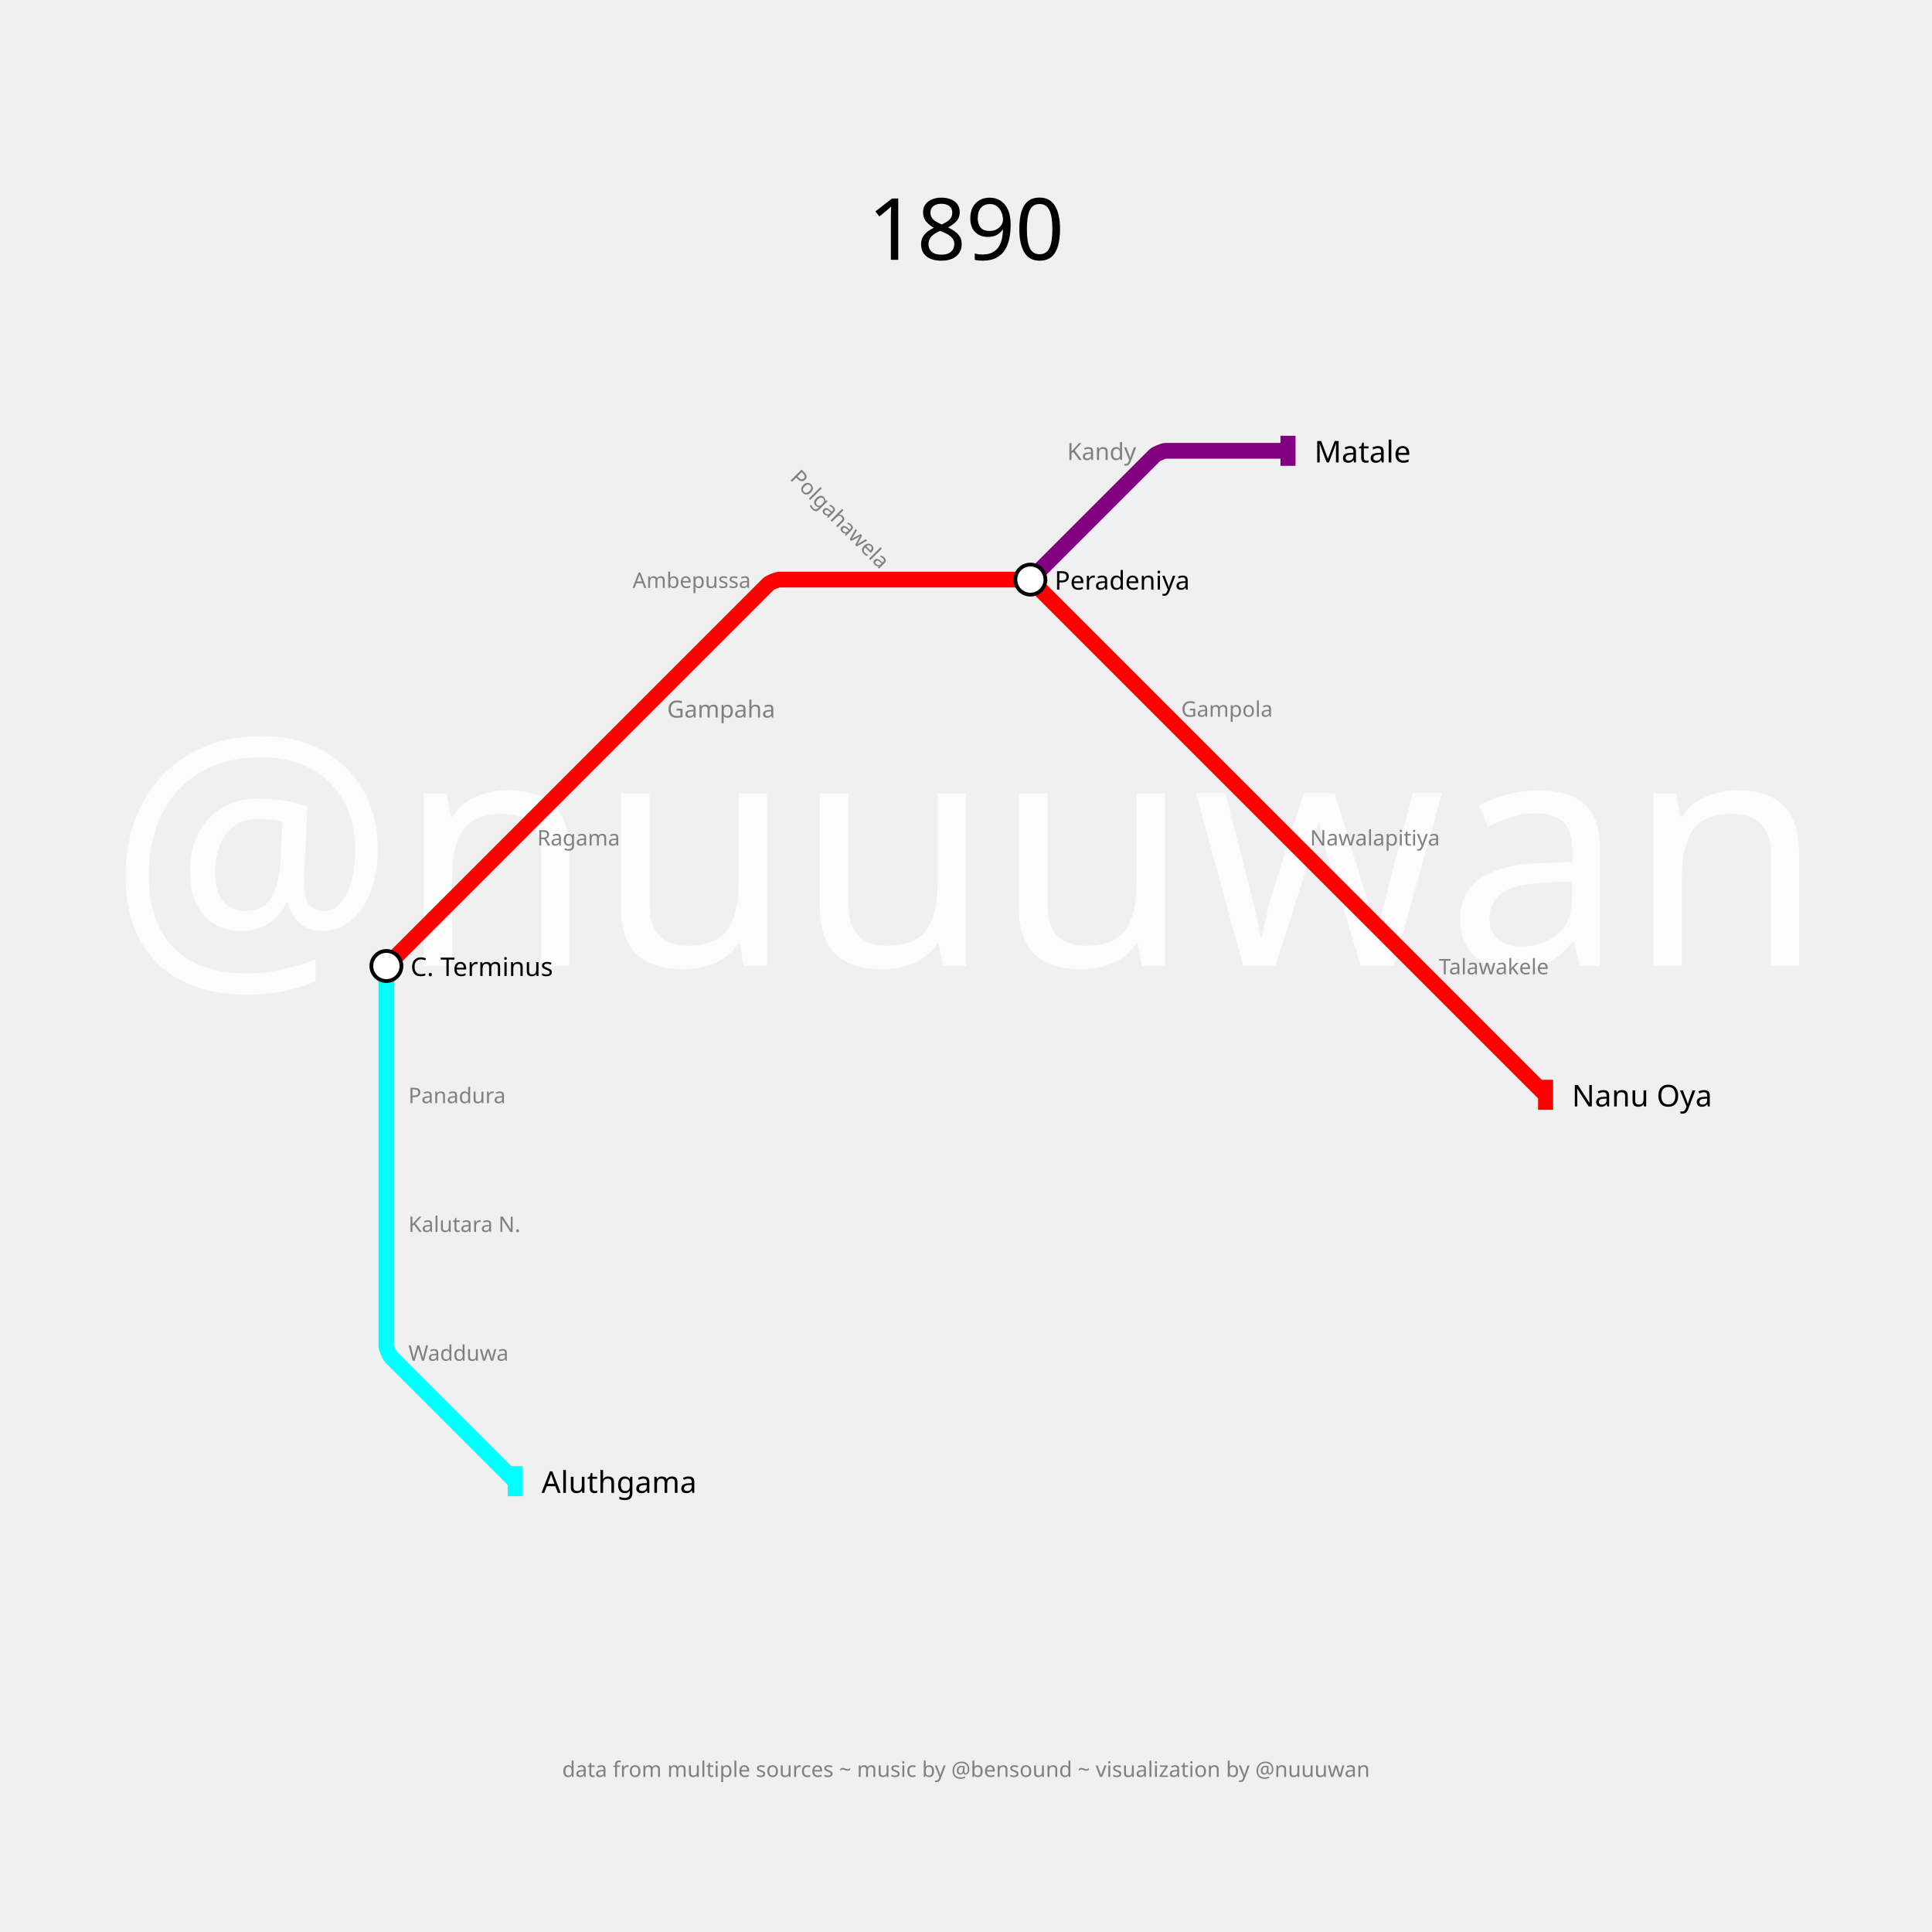
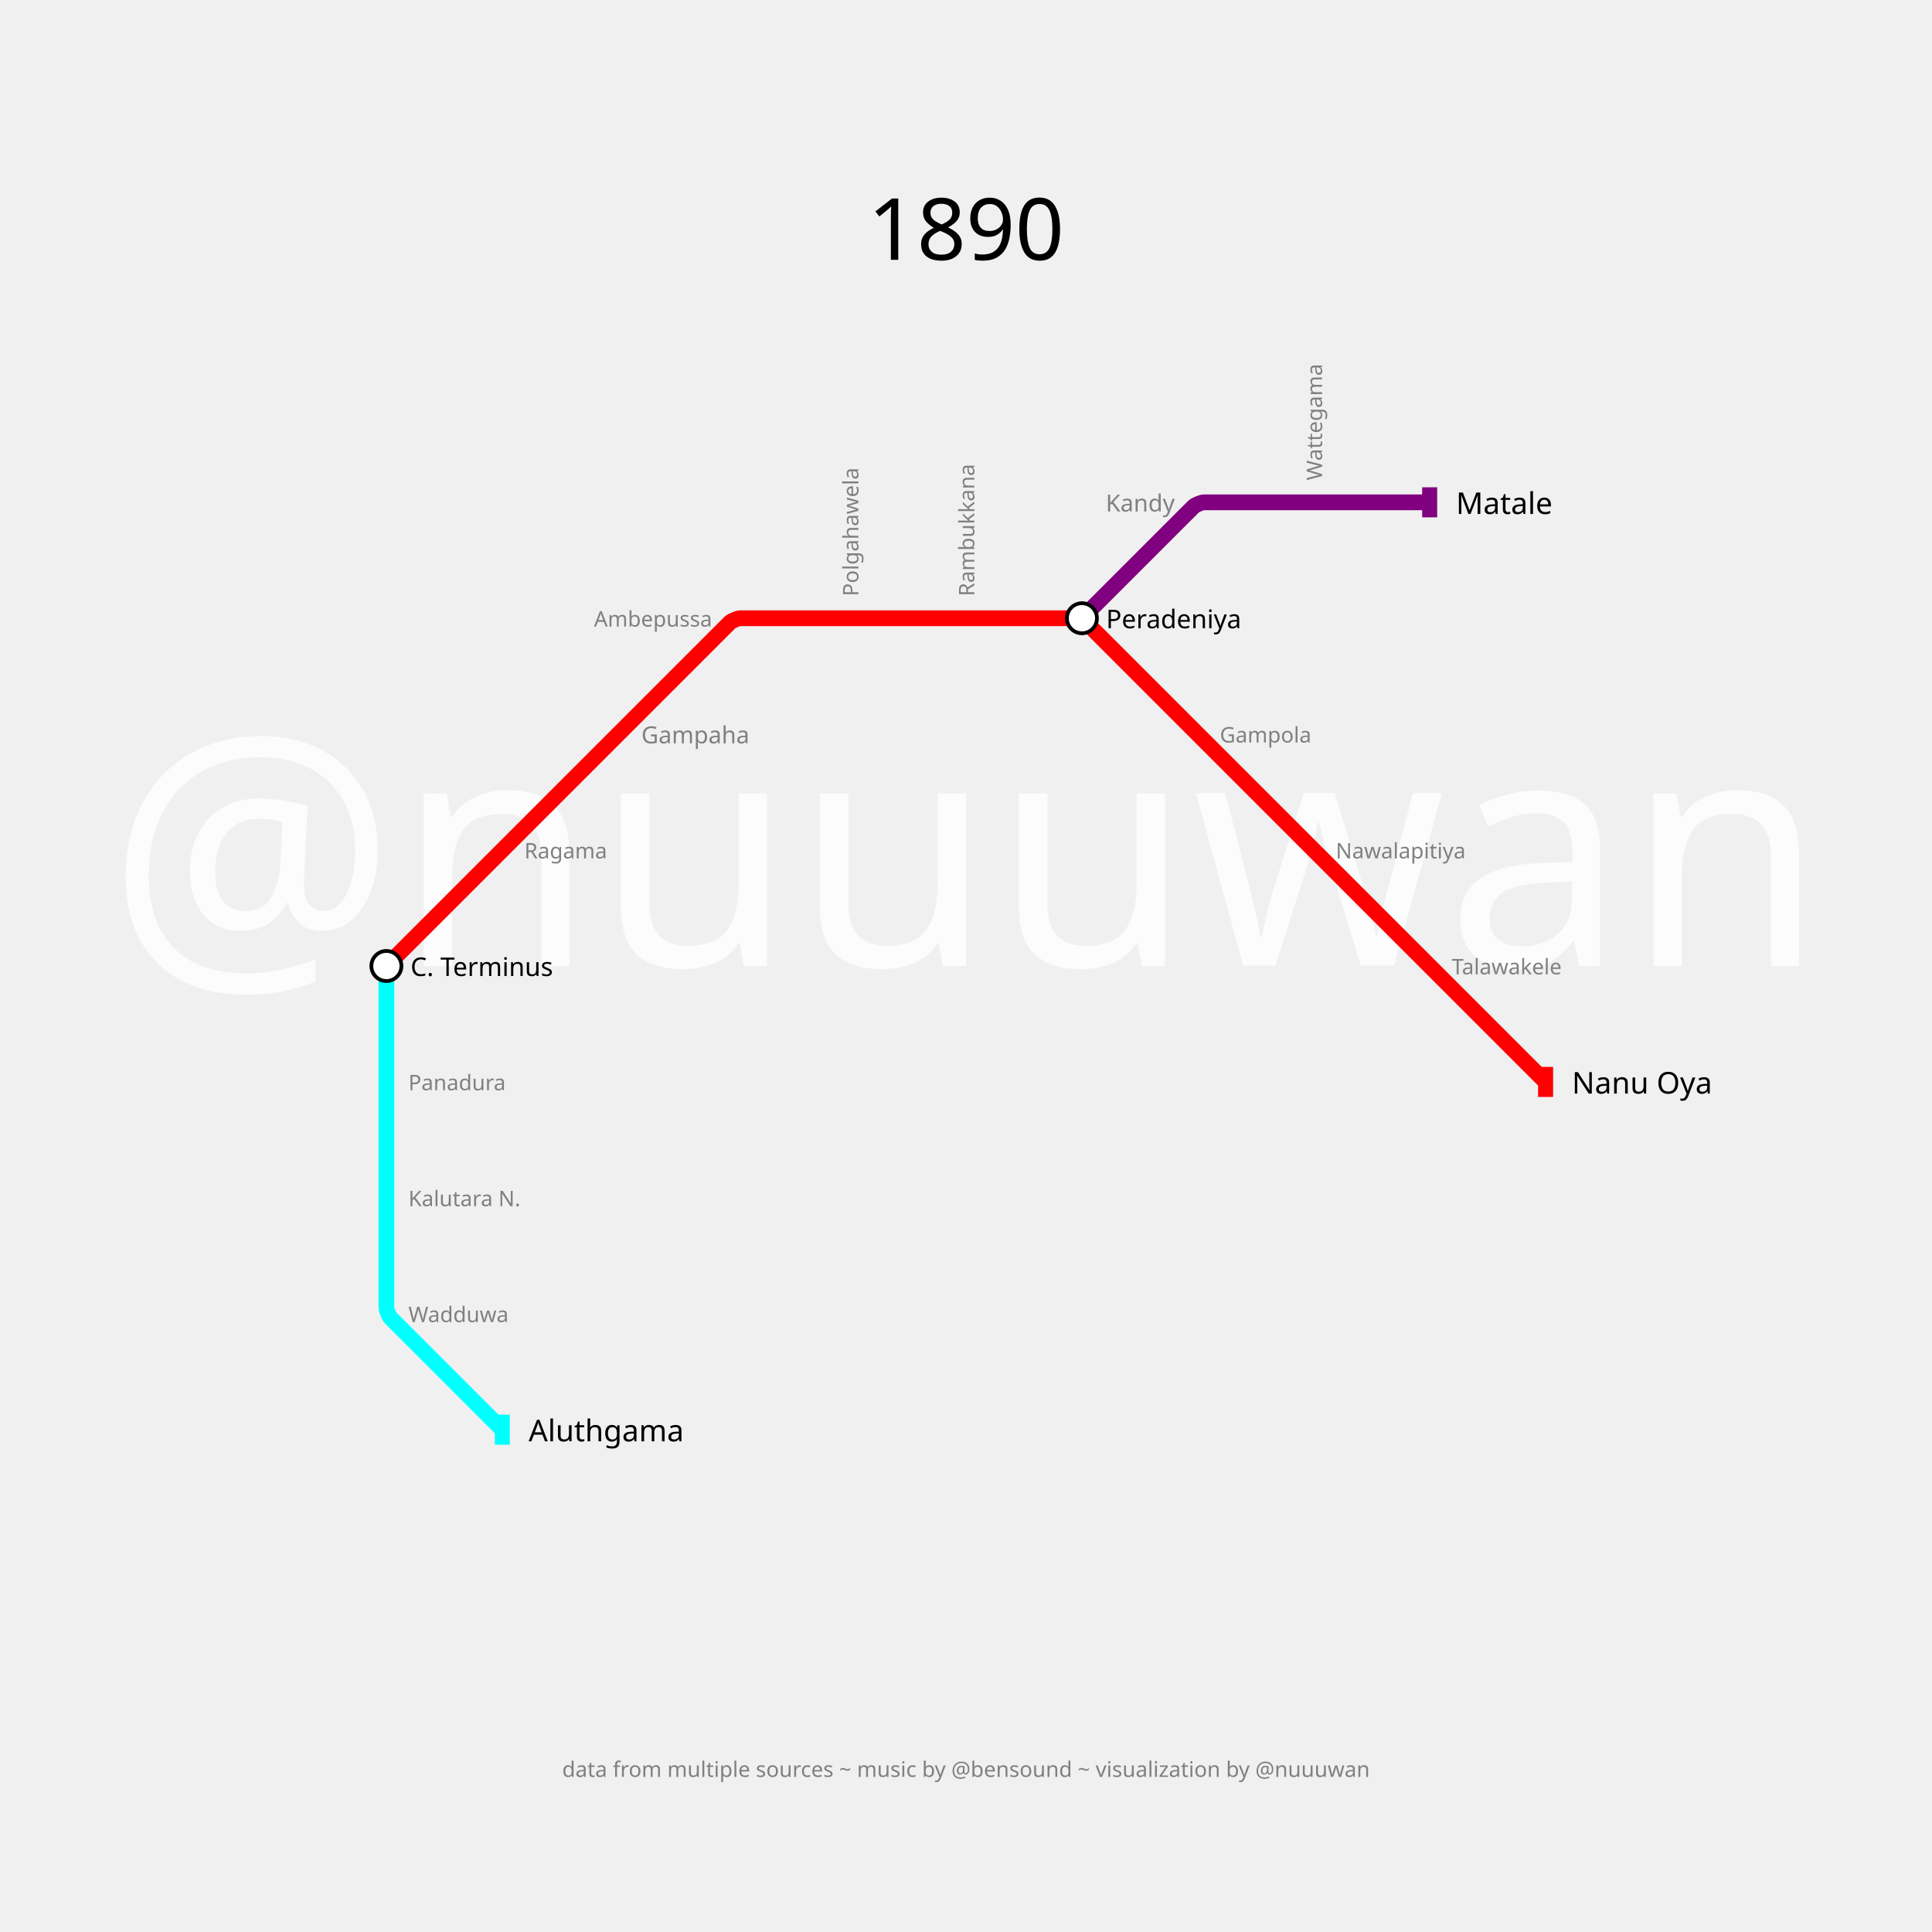
<svg xmlns="http://www.w3.org/2000/svg" width="3600" height="3600" padding="720">
  <text fill="#fcfcfc" stroke="none" font-size="600.0" font-family="p22" x="1800.0" y="1800.0" text-anchor="middle" dominant-baseline="center">@nuuuwan</text>
  <text fill="black" stroke="none" font-size="160" font-family="p22" x="1800.0" y="360.0" text-anchor="middle" dominant-baseline="hanging">1890</text>
  <text fill="gray" stroke="none" font-size="40" font-family="p22" x="1800.0" y="410.0" text-anchor="middle" dominant-baseline="hanging" />
  <text fill="gray" stroke="none" font-size="40" font-family="p22" x="1800.0" y="3280.0" text-anchor="middle" dominant-baseline="text-top">data from multiple sources ~ music by @bensound ~ visualization by @nuuuwan</text>
  <g>
-     <path fill="none" stroke-width="29.4" stroke-opacity="1" d="M 720.0,1800.0 L 960.0,1560.0 L 1200.0,1320.0 L 1431.515,1088.485 C 1434.343,1085.657 1448.0,1080.0 1452.0,1080.0 L 1680.0,1080.0 L 1908.0,1080.0 C 1912.0,1080.0 1925.657,1085.657 1928.485,1088.485 L 2160.0,1320.0 L 2400.0,1560.0 L 2640.0,1800.0 L 2880.0,2040.0" stroke="red" />
-     <rect stroke="none" fill-opacity="1" x="2866" y="2012" width="28" height="56" fill="red" />
+     <path fill="none" stroke-width="29.4" stroke-opacity="1" d="M 720.0,1800.0 L 936.0,1584.0 L 1152.0,1368.0 L 1360.363,1159.637 C 1362.909,1157.091 1375.2,1152.0 1378.8,1152.0 L 1584.0,1152.0 L 1800.0,1152.0 L 2005.2,1152.0 C 2008.8,1152.0 2021.091,1157.091 2023.637,1159.637 L 2232.0,1368.0 L 2448.0,1584.0 L 2664.0,1800.0 L 2880.0,2016.0" stroke="red" />
+     <rect stroke="none" fill-opacity="1" x="2866" y="1988" width="28" height="56" fill="red" />
  </g>
  <g>
-     <path fill="none" stroke-width="29.4" stroke-opacity="1" d="M 1920.0,1080.0 L 2151.515,848.485 C 2154.343,845.657 2168.0,840.0 2172.0,840.0 L 2400.0,840.0" stroke="purple" />
-     <rect stroke="none" fill-opacity="1" x="2386" y="812" width="28" height="56" fill="purple" />
+     <path fill="none" stroke-width="29.4" stroke-opacity="1" d="M 2016.0,1152.0 L 2224.363,943.637 C 2226.909,941.091 2239.2,936.0 2242.8,936.0 L 2448.0,936.0 L 2664.0,936.0" stroke="purple" />
+     <rect stroke="none" fill-opacity="1" x="2650" y="908" width="28" height="56" fill="purple" />
  </g>
  <g>
-     <path fill="none" stroke-width="29.4" stroke-opacity="1" d="M 720.0,1800.0 L 720.0,2040.0 L 720.0,2280.0 L 720.0,2508.0 C 720.0,2512.0 725.657,2525.657 728.485,2528.485 L 960.0,2760.0" stroke="cyan" />
-     <rect stroke="none" fill-opacity="1" x="946" y="2732" width="28" height="56" fill="cyan" />
+     <path fill="none" stroke-width="29.4" stroke-opacity="1" d="M 720.0,1800.0 L 720.0,2016.0 L 720.0,2232.0 L 720.0,2437.2 C 720.0,2440.8 725.091,2453.091 727.637,2455.637 L 936.0,2664.0" stroke="cyan" />
+     <rect stroke="none" fill-opacity="1" x="922" y="2636" width="28" height="56" fill="cyan" />
  </g>
  <g>
-     <text fill="black" stroke="none" font-size="56.0" font-family="p22" font-weight="100" text-anchor="start" dominant-baseline="central" x="2929.0" y="2040" transform="translate(2880,2040) rotate(0) translate(-2880,-2040)">Nanu Oya</text>
+     <text fill="black" stroke="none" font-size="56.0" font-family="p22" font-weight="100" text-anchor="start" dominant-baseline="central" x="2929.0" y="2016" transform="translate(2880,2016) rotate(0) translate(-2880,-2016)">Nanu Oya</text>
  </g>
  <g>
-     <text fill="black" stroke="none" font-size="56.0" font-family="p22" font-weight="100" text-anchor="start" dominant-baseline="central" x="2449.0" y="840" transform="translate(2400,840) rotate(0) translate(-2400,-840)">Matale</text>
+     <text fill="black" stroke="none" font-size="56.0" font-family="p22" font-weight="100" text-anchor="start" dominant-baseline="central" x="2713.0" y="936" transform="translate(2664,936) rotate(0) translate(-2664,-936)">Matale</text>
  </g>
  <g>
-     <text fill="black" stroke="none" font-size="56.0" font-family="p22" font-weight="100" text-anchor="start" dominant-baseline="central" x="1009.0" y="2760" transform="translate(960,2760) rotate(0) translate(-960,-2760)">Aluthgama</text>
+     <text fill="black" stroke="none" font-size="56.0" font-family="p22" font-weight="100" text-anchor="start" dominant-baseline="central" x="985.0" y="2664" transform="translate(936,2664) rotate(0) translate(-936,-2664)">Aluthgama</text>
  </g>
  <g>
    <circle r="28" fill="white" stroke="black" stroke-width="7.0" cx="720" cy="1800" />
    <text fill="black" stroke="none" font-size="48.0" font-family="p22" font-weight="100" text-anchor="start" dominant-baseline="central" x="765.0" y="1800" transform="translate(720,1800) rotate(0) translate(-720,-1800)">C. Terminus</text>
  </g>
  <g>
-     <circle r="28" fill="white" stroke="black" stroke-width="7.0" cx="1920" cy="1080" />
-     <text fill="black" stroke="none" font-size="48.0" font-family="p22" font-weight="100" text-anchor="start" dominant-baseline="central" x="1965.0" y="1080" transform="translate(1920,1080) rotate(0) translate(-1920,-1080)">Peradeniya</text>
+     <circle r="28" fill="white" stroke="black" stroke-width="7.0" cx="2016" cy="1152" />
+     <text fill="black" stroke="none" font-size="48.0" font-family="p22" font-weight="100" text-anchor="start" dominant-baseline="central" x="2061.0" y="1152" transform="translate(2016,1152) rotate(0) translate(-2016,-1152)">Peradeniya</text>
  </g>
  <g>
-     <text fill="gray" stroke="none" font-size="44.0" font-family="p22" font-weight="100" text-anchor="start" dominant-baseline="central" x="1243.0" y="1320" transform="translate(1200,1320) rotate(0) translate(-1200,-1320)">Gampaha</text>
+     <text fill="gray" stroke="none" font-size="44.0" font-family="p22" font-weight="100" text-anchor="start" dominant-baseline="central" x="1195.0" y="1368" transform="translate(1152,1368) rotate(0) translate(-1152,-1368)">Gampaha</text>
  </g>
  <g>
-     <text fill="gray" stroke="none" font-size="44.0" font-family="p22" font-weight="100" text-anchor="end" dominant-baseline="central" x="2117.0" y="840" transform="translate(2160,840) rotate(0) translate(-2160,-840)">Kandy</text>
+     <text fill="gray" stroke="none" font-size="44.0" font-family="p22" font-weight="100" text-anchor="end" dominant-baseline="central" x="2189.0" y="936" transform="translate(2232,936) rotate(0) translate(-2232,-936)">Kandy</text>
  </g>
  <g>
-     <text fill="gray" stroke="none" font-size="40" font-family="p22" font-weight="100" text-anchor="start" dominant-baseline="central" x="1001.0" y="1560" transform="translate(960,1560) rotate(0) translate(-960,-1560)">Ragama</text>
+     <text fill="gray" stroke="none" font-size="40" font-family="p22" font-weight="100" text-anchor="start" dominant-baseline="central" x="977.0" y="1584" transform="translate(936,1584) rotate(0) translate(-936,-1584)">Ragama</text>
  </g>
  <g>
-     <text fill="gray" stroke="none" font-size="40" font-family="p22" font-weight="100" text-anchor="end" dominant-baseline="central" x="1399.0" y="1080" transform="translate(1440,1080) rotate(0) translate(-1440,-1080)">Ambepussa</text>
+     <text fill="gray" stroke="none" font-size="40" font-family="p22" font-weight="100" text-anchor="end" dominant-baseline="central" x="1327.0" y="1152" transform="translate(1368,1152) rotate(0) translate(-1368,-1152)">Ambepussa</text>
  </g>
  <g>
-     <text fill="gray" stroke="none" font-size="40" font-family="p22" font-weight="100" text-anchor="end" dominant-baseline="central" x="1639.0" y="1080" transform="translate(1680,1080) rotate(45) translate(-1680,-1080)">Polgahawela</text>
+     <text fill="gray" stroke="none" font-size="40" font-family="p22" font-weight="100" text-anchor="start" dominant-baseline="central" x="1625.0" y="1152" transform="translate(1584,1152) rotate(-90) translate(-1584,-1152)">Polgahawela</text>
  </g>
  <g>
-     <text fill="gray" stroke="none" font-size="40" font-family="p22" font-weight="100" text-anchor="start" dominant-baseline="central" x="2201.0" y="1320" transform="translate(2160,1320) rotate(0) translate(-2160,-1320)">Gampola</text>
+     <text fill="gray" stroke="none" font-size="40" font-family="p22" font-weight="100" text-anchor="start" dominant-baseline="central" x="1841.0" y="1152" transform="translate(1800,1152) rotate(-90) translate(-1800,-1152)">Rambukkana</text>
  </g>
  <g>
-     <text fill="gray" stroke="none" font-size="40" font-family="p22" font-weight="100" text-anchor="start" dominant-baseline="central" x="2441.0" y="1560" transform="translate(2400,1560) rotate(0) translate(-2400,-1560)">Nawalapitiya</text>
+     <text fill="gray" stroke="none" font-size="40" font-family="p22" font-weight="100" text-anchor="start" dominant-baseline="central" x="2273.0" y="1368" transform="translate(2232,1368) rotate(0) translate(-2232,-1368)">Gampola</text>
  </g>
  <g>
-     <text fill="gray" stroke="none" font-size="40" font-family="p22" font-weight="100" text-anchor="start" dominant-baseline="central" x="2681.0" y="1800" transform="translate(2640,1800) rotate(0) translate(-2640,-1800)">Talawakele</text>
+     <text fill="gray" stroke="none" font-size="40" font-family="p22" font-weight="100" text-anchor="start" dominant-baseline="central" x="2489.0" y="1584" transform="translate(2448,1584) rotate(0) translate(-2448,-1584)">Nawalapitiya</text>
  </g>
  <g>
-     <text fill="gray" stroke="none" font-size="40" font-family="p22" font-weight="100" text-anchor="start" dominant-baseline="central" x="761.0" y="2040" transform="translate(720,2040) rotate(0) translate(-720,-2040)">Panadura</text>
+     <text fill="gray" stroke="none" font-size="40" font-family="p22" font-weight="100" text-anchor="start" dominant-baseline="central" x="2705.0" y="1800" transform="translate(2664,1800) rotate(0) translate(-2664,-1800)">Talawakele</text>
  </g>
  <g>
-     <text fill="gray" stroke="none" font-size="40" font-family="p22" font-weight="100" text-anchor="start" dominant-baseline="central" x="761.0" y="2280" transform="translate(720,2280) rotate(0) translate(-720,-2280)">Kalutara N.</text>
+     <text fill="gray" stroke="none" font-size="40" font-family="p22" font-weight="100" text-anchor="start" dominant-baseline="central" x="2489.0" y="936" transform="translate(2448,936) rotate(-90) translate(-2448,-936)">Wattegama</text>
  </g>
  <g>
-     <text fill="gray" stroke="none" font-size="40" font-family="p22" font-weight="100" text-anchor="start" dominant-baseline="central" x="761.0" y="2520" transform="translate(720,2520) rotate(0) translate(-720,-2520)">Wadduwa</text>
+     <text fill="gray" stroke="none" font-size="40" font-family="p22" font-weight="100" text-anchor="start" dominant-baseline="central" x="761.0" y="2016" transform="translate(720,2016) rotate(0) translate(-720,-2016)">Panadura</text>
+   </g>
+   <g>
+     <text fill="gray" stroke="none" font-size="40" font-family="p22" font-weight="100" text-anchor="start" dominant-baseline="central" x="761.0" y="2232" transform="translate(720,2232) rotate(0) translate(-720,-2232)">Kalutara N.</text>
+   </g>
+   <g>
+     <text fill="gray" stroke="none" font-size="40" font-family="p22" font-weight="100" text-anchor="start" dominant-baseline="central" x="761.0" y="2448" transform="translate(720,2448) rotate(0) translate(-720,-2448)">Wadduwa</text>
  </g>
</svg>
